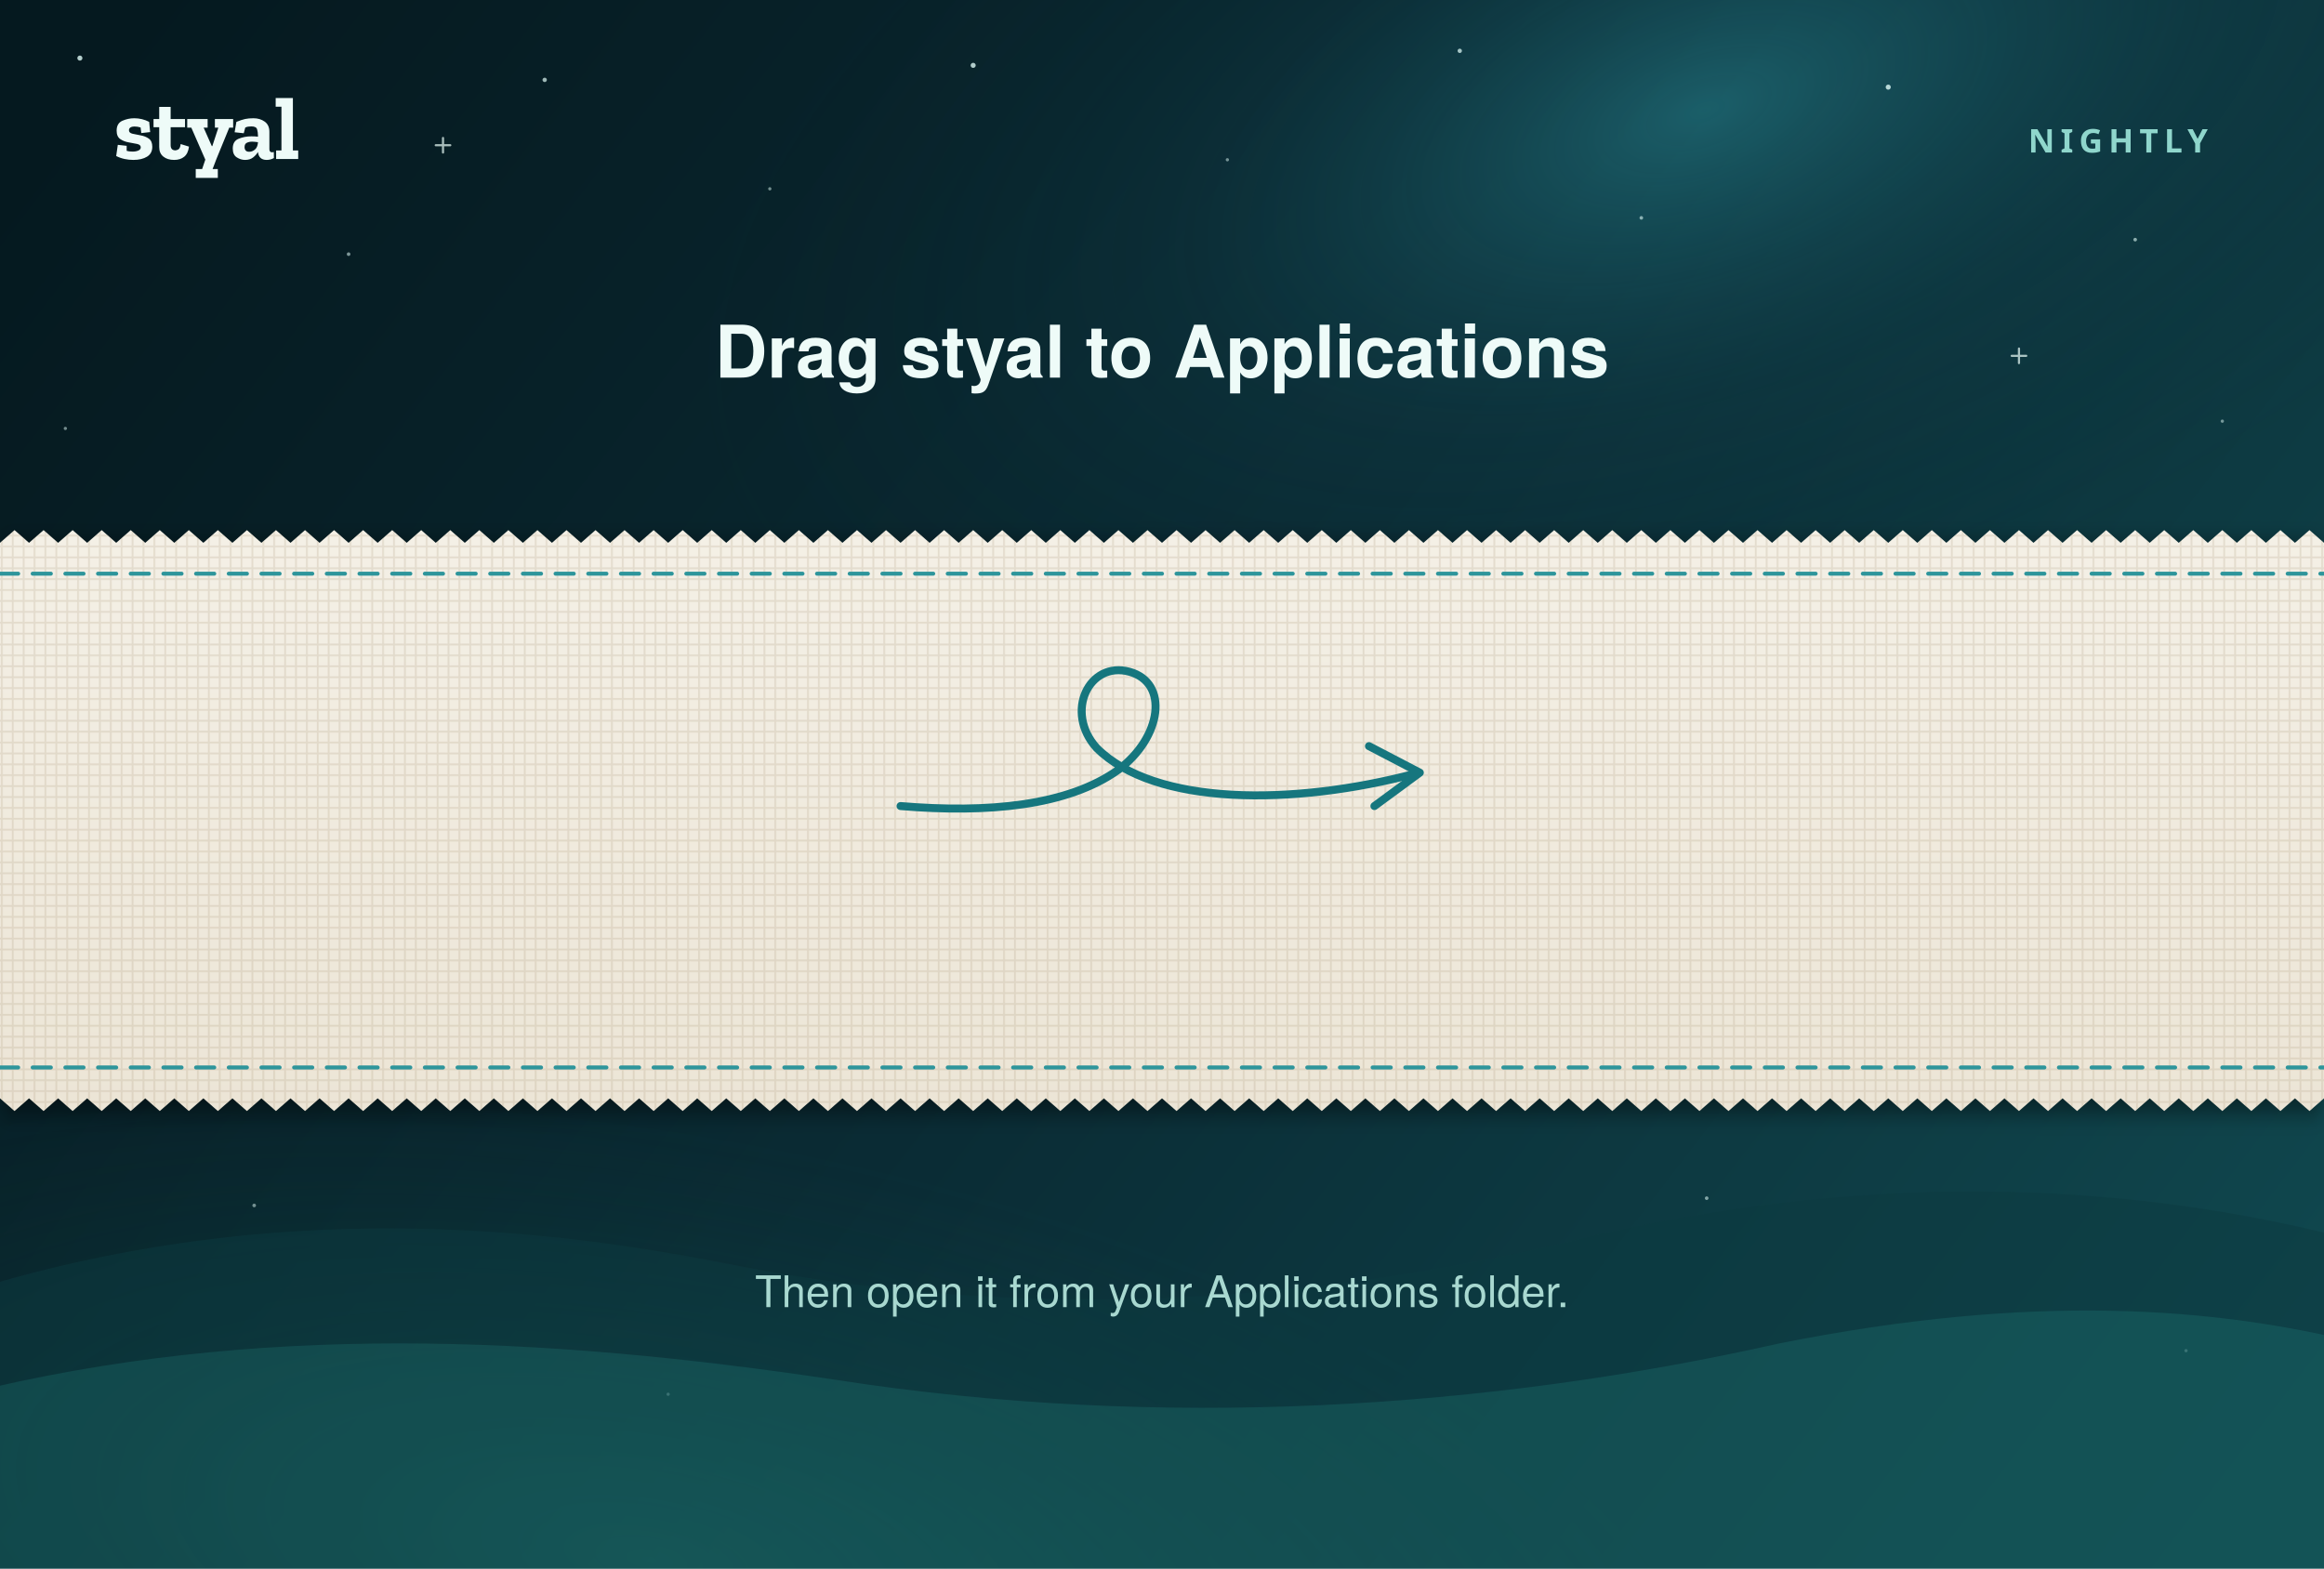
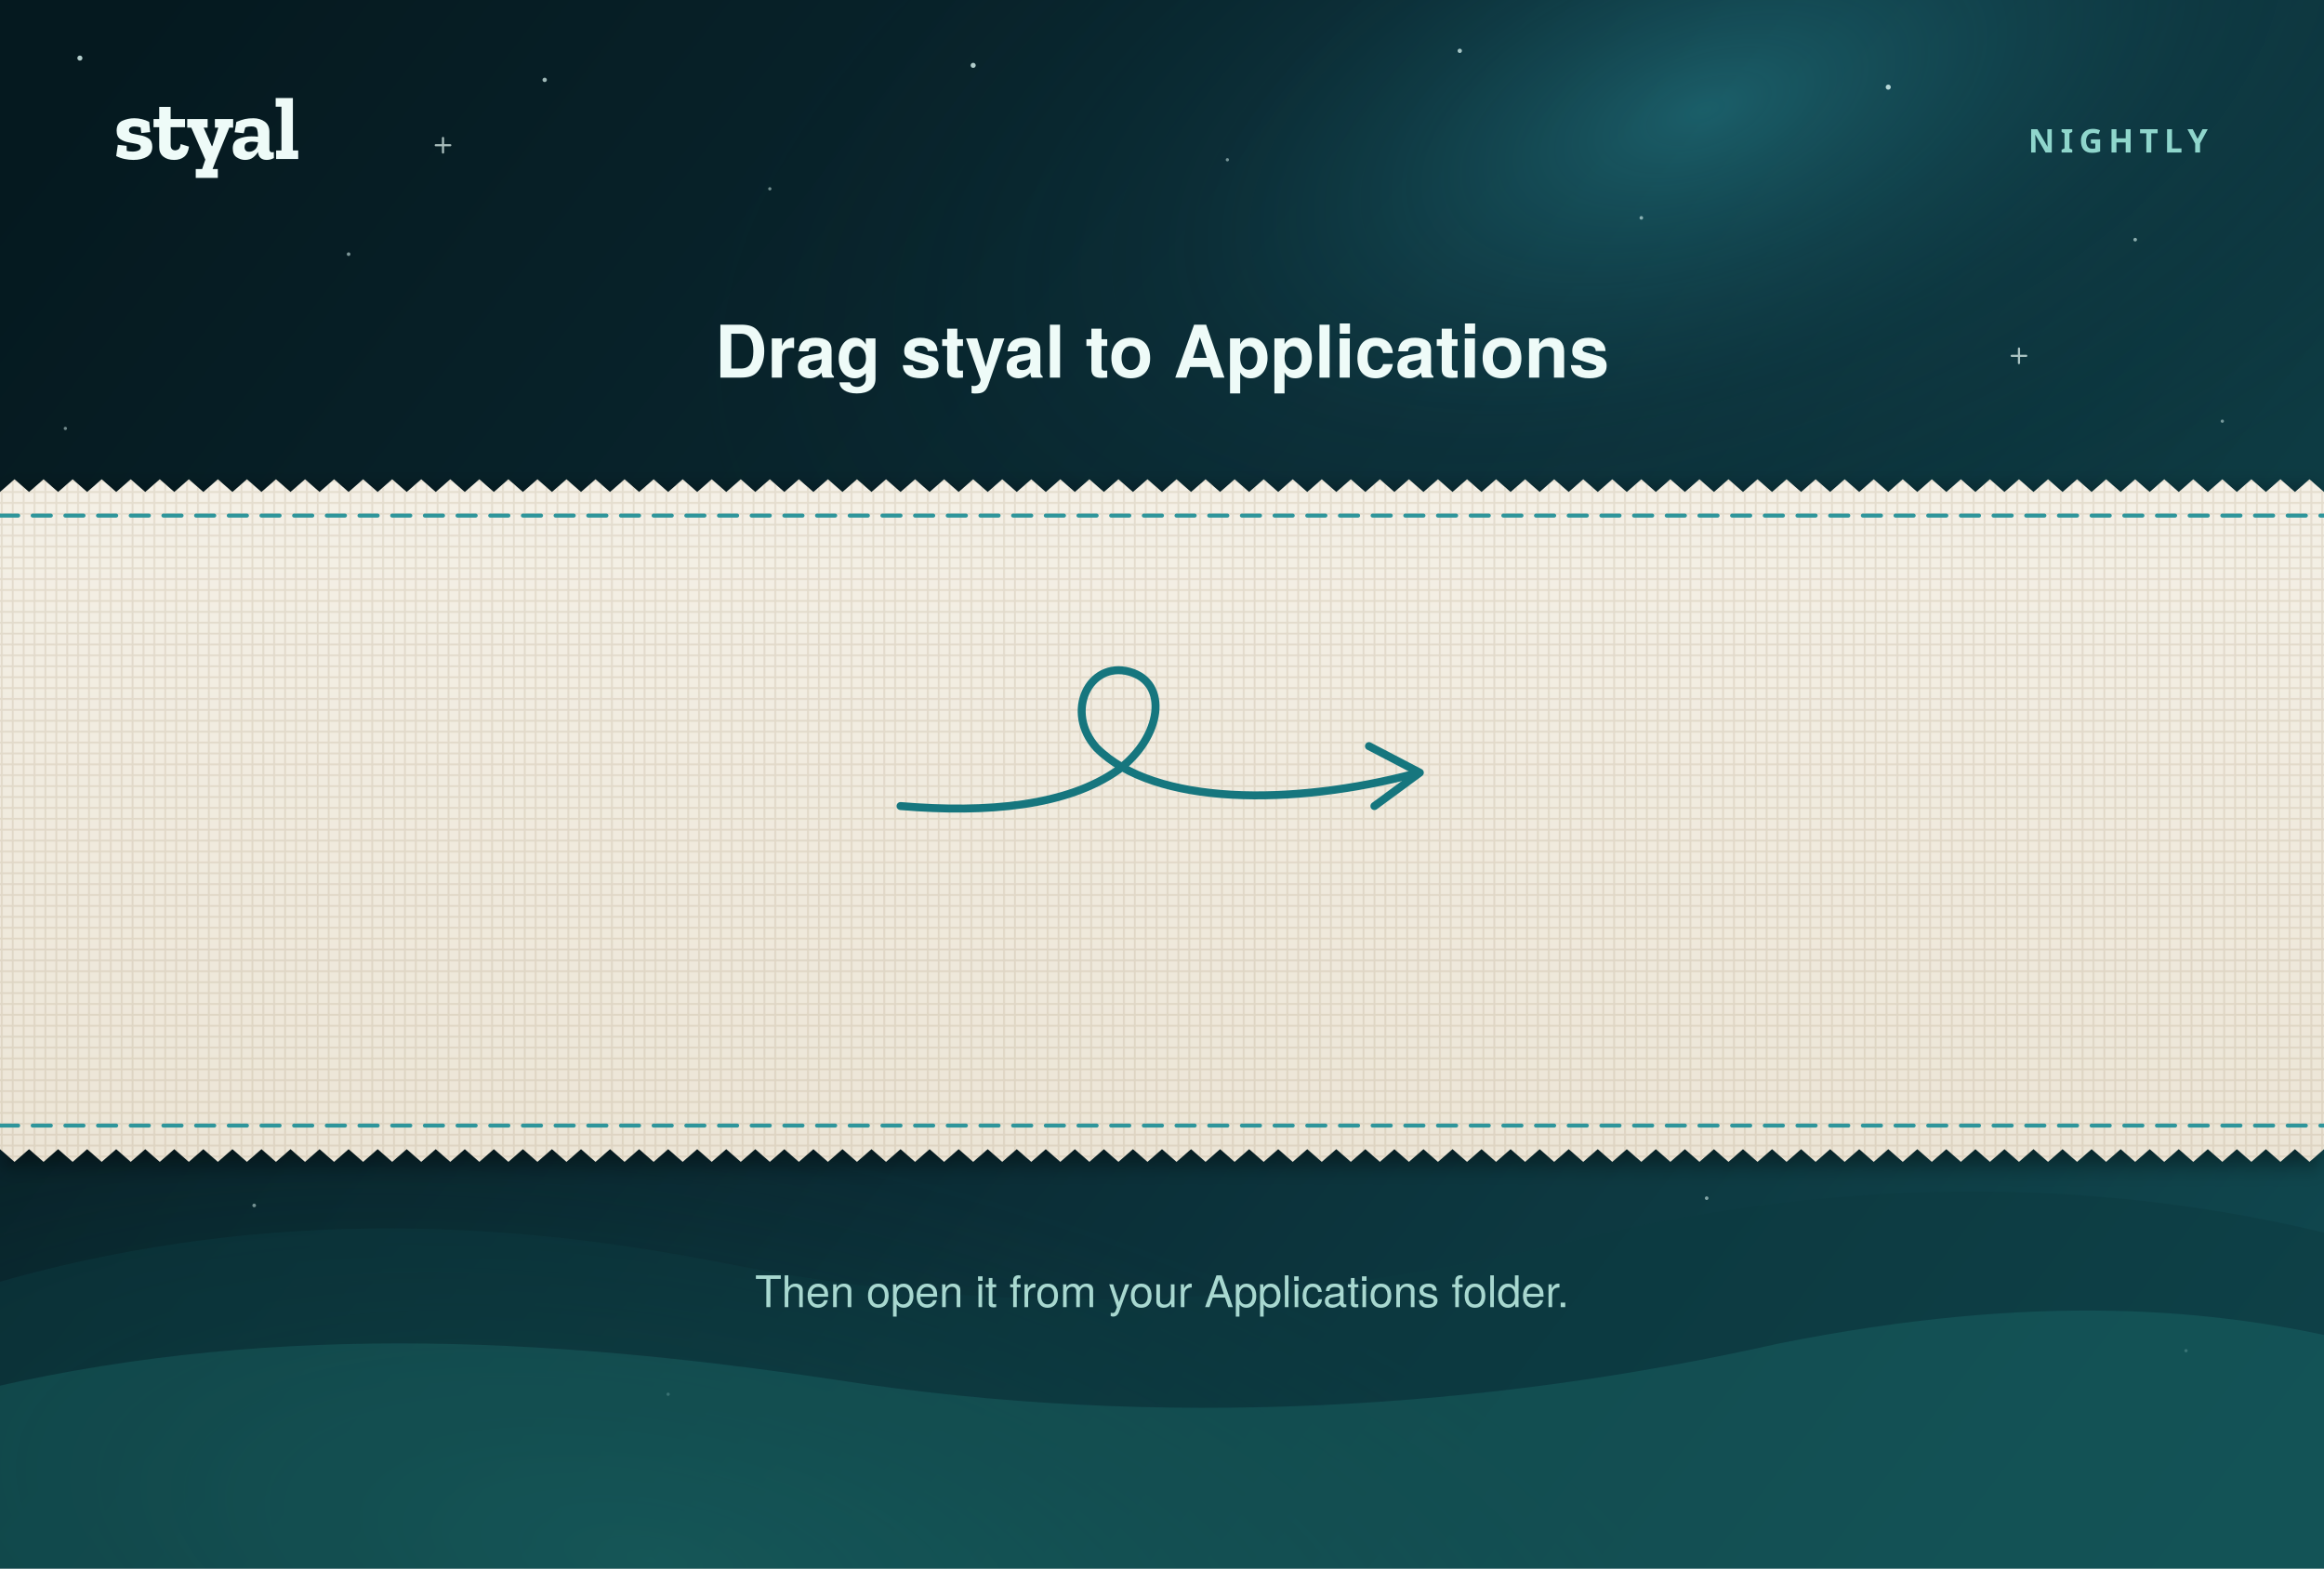
<svg xmlns="http://www.w3.org/2000/svg" width="1280" height="864" viewBox="0 0 640 432" fill="none">
  <defs>
    <linearGradient id="night" x1="40" y1="0" x2="600" y2="432" gradientUnits="userSpaceOnUse">
      <stop stop-color="#05191F" />
      <stop offset="0.5" stop-color="#0A2B34" />
      <stop offset="1" stop-color="#10484F" />
    </linearGradient>
    <radialGradient id="skyGlow" cx="0" cy="0" r="1" gradientUnits="userSpaceOnUse" gradientTransform="translate(470 30) rotate(160) scale(300 150)">
      <stop stop-color="#38B9C6" stop-opacity="0.36" />
      <stop offset="0.5" stop-color="#1A5764" stop-opacity="0.14" />
      <stop offset="1" stop-color="#0A242C" stop-opacity="0" />
    </radialGradient>
    <radialGradient id="horizonGlow" cx="0" cy="0" r="1" gradientUnits="userSpaceOnUse" gradientTransform="translate(180 430) rotate(-80) scale(120 300)">
      <stop stop-color="#2FA08F" stop-opacity="0.3" />
      <stop offset="1" stop-color="#14524B" stop-opacity="0" />
    </radialGradient>
-     <linearGradient id="cloth" x1="0" y1="146" x2="0" y2="306" gradientUnits="userSpaceOnUse">
+     <linearGradient id="cloth" x1="0" y1="132" x2="0" y2="320" gradientUnits="userSpaceOnUse">
      <stop stop-color="#F4F0E6" />
      <stop offset="1" stop-color="#ECE5D6" />
    </linearGradient>
    <pattern id="weave" width="3" height="3" patternUnits="userSpaceOnUse">
      <path d="M0 0.5H3M0.5 0V3" stroke="#A08B6A30" stroke-width="0.5" />
    </pattern>
    <filter id="soft" x="-10%" y="-20%" width="120%" height="140%">
      <feGaussianBlur stdDeviation="3" />
    </filter>
  </defs>
  <rect width="640" height="432" fill="url(#night)" />
  <rect width="640" height="432" fill="url(#skyGlow)" />
  <rect width="640" height="432" fill="url(#horizonGlow)" />
  <g fill="#E0FBF7">
    <circle cx="22" cy="16" r="0.7" fill-opacity="0.8" />
    <circle cx="96" cy="70" r="0.5" fill-opacity="0.55" />
    <circle cx="150" cy="22" r="0.6" fill-opacity="0.7" />
    <circle cx="212" cy="52" r="0.45" fill-opacity="0.5" />
    <circle cx="268" cy="18" r="0.7" fill-opacity="0.78" />
    <circle cx="338" cy="44" r="0.45" fill-opacity="0.5" />
    <circle cx="402" cy="14" r="0.6" fill-opacity="0.72" />
    <circle cx="452" cy="60" r="0.5" fill-opacity="0.58" />
    <circle cx="520" cy="24" r="0.7" fill-opacity="0.8" />
    <circle cx="588" cy="66" r="0.5" fill-opacity="0.6" />
    <circle cx="612" cy="116" r="0.45" fill-opacity="0.5" />
    <circle cx="18" cy="118" r="0.45" fill-opacity="0.5" />
    <circle cx="70" cy="332" r="0.5" fill-opacity="0.5" />
    <circle cx="184" cy="384" r="0.45" fill-opacity="0.45" />
    <circle cx="470" cy="330" r="0.5" fill-opacity="0.55" />
    <circle cx="602" cy="372" r="0.45" fill-opacity="0.45" />
  </g>
  <g stroke="#ECFFFA" stroke-width="0.6" stroke-linecap="round" opacity="0.7">
    <path d="M122 38V42M120 40H124" />
    <path d="M556 96V100M554 98H558" />
  </g>
  <path d="M-10 356C60 334 130 334 200 348C280 364 360 360 440 340C520 322 590 326 650 342V432H-10Z" fill="#0C3B41" fill-opacity="0.5" />
  <path d="M-10 384C70 364 150 368 230 380C320 394 410 388 490 370C560 356 610 360 650 370V432H-10Z" fill="#2FA79B" fill-opacity="0.18" />
-   <path d="M-4 149.5L-4 146L0 149.5L4 146L8 149.5L12 146L16 149.5L20 146L24 149.5L28 146L32 149.5L36 146L40 149.5L44 146L48 149.5L52 146L56 149.5L60 146L64 149.5L68 146L72 149.5L76 146L80 149.5L84 146L88 149.5L92 146L96 149.5L100 146L104 149.5L108 146L112 149.5L116 146L120 149.5L124 146L128 149.5L132 146L136 149.5L140 146L144 149.5L148 146L152 149.5L156 146L160 149.5L164 146L168 149.5L172 146L176 149.5L180 146L184 149.5L188 146L192 149.5L196 146L200 149.5L204 146L208 149.5L212 146L216 149.5L220 146L224 149.5L228 146L232 149.5L236 146L240 149.5L244 146L248 149.5L252 146L256 149.5L260 146L264 149.5L268 146L272 149.5L276 146L280 149.5L284 146L288 149.5L292 146L296 149.5L300 146L304 149.5L308 146L312 149.5L316 146L320 149.5L324 146L328 149.5L332 146L336 149.5L340 146L344 149.5L348 146L352 149.5L356 146L360 149.5L364 146L368 149.5L372 146L376 149.5L380 146L384 149.5L388 146L392 149.5L396 146L400 149.5L404 146L408 149.5L412 146L416 149.5L420 146L424 149.5L428 146L432 149.5L436 146L440 149.5L444 146L448 149.5L452 146L456 149.5L460 146L464 149.5L468 146L472 149.5L476 146L480 149.5L484 146L488 149.5L492 146L496 149.5L500 146L504 149.5L508 146L512 149.5L516 146L520 149.5L524 146L528 149.5L532 146L536 149.5L540 146L544 149.5L548 146L552 149.5L556 146L560 149.5L564 146L568 149.5L572 146L576 149.5L580 146L584 149.5L588 146L592 149.5L596 146L600 149.5L604 146L608 149.5L612 146L616 149.5L620 146L624 149.5L628 146L632 149.5L636 146L640 149.5L644 146L648 149.5L648 302.5L644 306L640 302.5L636 306L632 302.5L628 306L624 302.5L620 306L616 302.5L612 306L608 302.5L604 306L600 302.5L596 306L592 302.5L588 306L584 302.5L580 306L576 302.5L572 306L568 302.5L564 306L560 302.5L556 306L552 302.5L548 306L544 302.5L540 306L536 302.5L532 306L528 302.5L524 306L520 302.5L516 306L512 302.5L508 306L504 302.5L500 306L496 302.5L492 306L488 302.5L484 306L480 302.5L476 306L472 302.5L468 306L464 302.5L460 306L456 302.5L452 306L448 302.5L444 306L440 302.5L436 306L432 302.5L428 306L424 302.5L420 306L416 302.5L412 306L408 302.5L404 306L400 302.5L396 306L392 302.5L388 306L384 302.5L380 306L376 302.5L372 306L368 302.5L364 306L360 302.5L356 306L352 302.5L348 306L344 302.5L340 306L336 302.5L332 306L328 302.5L324 306L320 302.5L316 306L312 302.5L308 306L304 302.5L300 306L296 302.5L292 306L288 302.5L284 306L280 302.5L276 306L272 302.5L268 306L264 302.5L260 306L256 302.5L252 306L248 302.5L244 306L240 302.5L236 306L232 302.5L228 306L224 302.5L220 306L216 302.5L212 306L208 302.5L204 306L200 302.5L196 306L192 302.5L188 306L184 302.5L180 306L176 302.5L172 306L168 302.5L164 306L160 302.5L156 306L152 302.5L148 306L144 302.5L140 306L136 302.5L132 306L128 302.5L124 306L120 302.5L116 306L112 302.5L108 306L104 302.5L100 306L96 302.5L92 306L88 302.5L84 306L80 302.5L76 306L72 302.5L68 306L64 302.5L60 306L56 302.5L52 306L48 302.5L44 306L40 302.5L36 306L32 302.5L28 306L24 302.5L20 306L16 302.5L12 306L8 302.5L4 306L0 302.5L-4 306Z" transform="translate(0 2)" fill="#000" fill-opacity="0.45" filter="url(#soft)" />
-   <path d="M-4 149.5L-4 146L0 149.5L4 146L8 149.5L12 146L16 149.5L20 146L24 149.5L28 146L32 149.5L36 146L40 149.5L44 146L48 149.5L52 146L56 149.5L60 146L64 149.5L68 146L72 149.5L76 146L80 149.5L84 146L88 149.5L92 146L96 149.5L100 146L104 149.5L108 146L112 149.5L116 146L120 149.5L124 146L128 149.5L132 146L136 149.5L140 146L144 149.5L148 146L152 149.5L156 146L160 149.5L164 146L168 149.5L172 146L176 149.5L180 146L184 149.5L188 146L192 149.5L196 146L200 149.5L204 146L208 149.5L212 146L216 149.5L220 146L224 149.5L228 146L232 149.5L236 146L240 149.5L244 146L248 149.5L252 146L256 149.5L260 146L264 149.5L268 146L272 149.5L276 146L280 149.5L284 146L288 149.5L292 146L296 149.5L300 146L304 149.5L308 146L312 149.5L316 146L320 149.5L324 146L328 149.5L332 146L336 149.5L340 146L344 149.5L348 146L352 149.5L356 146L360 149.5L364 146L368 149.5L372 146L376 149.5L380 146L384 149.5L388 146L392 149.5L396 146L400 149.5L404 146L408 149.5L412 146L416 149.5L420 146L424 149.5L428 146L432 149.5L436 146L440 149.5L444 146L448 149.5L452 146L456 149.5L460 146L464 149.5L468 146L472 149.5L476 146L480 149.5L484 146L488 149.5L492 146L496 149.5L500 146L504 149.5L508 146L512 149.5L516 146L520 149.5L524 146L528 149.5L532 146L536 149.5L540 146L544 149.5L548 146L552 149.5L556 146L560 149.5L564 146L568 149.5L572 146L576 149.5L580 146L584 149.5L588 146L592 149.5L596 146L600 149.5L604 146L608 149.5L612 146L616 149.5L620 146L624 149.5L628 146L632 149.5L636 146L640 149.5L644 146L648 149.5L648 302.5L644 306L640 302.5L636 306L632 302.5L628 306L624 302.5L620 306L616 302.5L612 306L608 302.5L604 306L600 302.5L596 306L592 302.5L588 306L584 302.5L580 306L576 302.5L572 306L568 302.5L564 306L560 302.5L556 306L552 302.5L548 306L544 302.5L540 306L536 302.5L532 306L528 302.5L524 306L520 302.5L516 306L512 302.5L508 306L504 302.5L500 306L496 302.5L492 306L488 302.5L484 306L480 302.5L476 306L472 302.5L468 306L464 302.5L460 306L456 302.5L452 306L448 302.5L444 306L440 302.5L436 306L432 302.5L428 306L424 302.5L420 306L416 302.5L412 306L408 302.5L404 306L400 302.5L396 306L392 302.5L388 306L384 302.5L380 306L376 302.5L372 306L368 302.5L364 306L360 302.5L356 306L352 302.5L348 306L344 302.5L340 306L336 302.5L332 306L328 302.5L324 306L320 302.5L316 306L312 302.5L308 306L304 302.5L300 306L296 302.5L292 306L288 302.5L284 306L280 302.5L276 306L272 302.5L268 306L264 302.5L260 306L256 302.5L252 306L248 302.5L244 306L240 302.5L236 306L232 302.5L228 306L224 302.5L220 306L216 302.5L212 306L208 302.5L204 306L200 302.5L196 306L192 302.5L188 306L184 302.5L180 306L176 302.5L172 306L168 302.5L164 306L160 302.5L156 306L152 302.5L148 306L144 302.5L140 306L136 302.5L132 306L128 302.5L124 306L120 302.5L116 306L112 302.5L108 306L104 302.5L100 306L96 302.5L92 306L88 302.5L84 306L80 302.5L76 306L72 302.5L68 306L64 302.5L60 306L56 302.5L52 306L48 302.5L44 306L40 302.5L36 306L32 302.5L28 306L24 302.5L20 306L16 302.5L12 306L8 302.5L4 306L0 302.5L-4 306Z" fill="url(#cloth)" />
-   <path d="M-4 149.5L-4 146L0 149.5L4 146L8 149.5L12 146L16 149.5L20 146L24 149.5L28 146L32 149.5L36 146L40 149.5L44 146L48 149.5L52 146L56 149.5L60 146L64 149.5L68 146L72 149.5L76 146L80 149.5L84 146L88 149.5L92 146L96 149.5L100 146L104 149.5L108 146L112 149.5L116 146L120 149.5L124 146L128 149.5L132 146L136 149.5L140 146L144 149.5L148 146L152 149.5L156 146L160 149.5L164 146L168 149.5L172 146L176 149.5L180 146L184 149.5L188 146L192 149.5L196 146L200 149.5L204 146L208 149.5L212 146L216 149.5L220 146L224 149.5L228 146L232 149.5L236 146L240 149.5L244 146L248 149.5L252 146L256 149.5L260 146L264 149.5L268 146L272 149.5L276 146L280 149.5L284 146L288 149.5L292 146L296 149.5L300 146L304 149.5L308 146L312 149.5L316 146L320 149.5L324 146L328 149.5L332 146L336 149.5L340 146L344 149.5L348 146L352 149.5L356 146L360 149.5L364 146L368 149.5L372 146L376 149.5L380 146L384 149.5L388 146L392 149.5L396 146L400 149.5L404 146L408 149.5L412 146L416 149.5L420 146L424 149.5L428 146L432 149.5L436 146L440 149.5L444 146L448 149.5L452 146L456 149.5L460 146L464 149.5L468 146L472 149.5L476 146L480 149.5L484 146L488 149.5L492 146L496 149.5L500 146L504 149.5L508 146L512 149.5L516 146L520 149.5L524 146L528 149.5L532 146L536 149.5L540 146L544 149.5L548 146L552 149.5L556 146L560 149.5L564 146L568 149.5L572 146L576 149.5L580 146L584 149.5L588 146L592 149.5L596 146L600 149.5L604 146L608 149.5L612 146L616 149.5L620 146L624 149.5L628 146L632 149.5L636 146L640 149.5L644 146L648 149.5L648 302.5L644 306L640 302.5L636 306L632 302.5L628 306L624 302.5L620 306L616 302.5L612 306L608 302.5L604 306L600 302.5L596 306L592 302.5L588 306L584 302.5L580 306L576 302.5L572 306L568 302.5L564 306L560 302.5L556 306L552 302.5L548 306L544 302.5L540 306L536 302.5L532 306L528 302.5L524 306L520 302.5L516 306L512 302.5L508 306L504 302.5L500 306L496 302.5L492 306L488 302.5L484 306L480 302.5L476 306L472 302.5L468 306L464 302.5L460 306L456 302.5L452 306L448 302.5L444 306L440 302.5L436 306L432 302.5L428 306L424 302.5L420 306L416 302.5L412 306L408 302.5L404 306L400 302.5L396 306L392 302.5L388 306L384 302.5L380 306L376 302.5L372 306L368 302.5L364 306L360 302.5L356 306L352 302.5L348 306L344 302.5L340 306L336 302.5L332 306L328 302.5L324 306L320 302.5L316 306L312 302.5L308 306L304 302.5L300 306L296 302.5L292 306L288 302.5L284 306L280 302.5L276 306L272 302.5L268 306L264 302.5L260 306L256 302.5L252 306L248 302.5L244 306L240 302.5L236 306L232 302.5L228 306L224 302.5L220 306L216 302.5L212 306L208 302.5L204 306L200 302.5L196 306L192 302.5L188 306L184 302.5L180 306L176 302.5L172 306L168 302.5L164 306L160 302.5L156 306L152 302.5L148 306L144 302.5L140 306L136 302.5L132 306L128 302.5L124 306L120 302.5L116 306L112 302.5L108 306L104 302.5L100 306L96 302.5L92 306L88 302.5L84 306L80 302.5L76 306L72 302.5L68 306L64 302.5L60 306L56 302.5L52 306L48 302.5L44 306L40 302.5L36 306L32 302.5L28 306L24 302.5L20 306L16 302.5L12 306L8 302.5L4 306L0 302.5L-4 306Z" fill="url(#weave)" />
-   <path d="M0 158H640M0 294H640" stroke="#2E959B" stroke-width="1.1" stroke-linecap="round" stroke-dasharray="5 4" />
+   <path d="M-4 135.5L-4 132L0 135.5L4 132L8 135.5L12 132L16 135.5L20 132L24 135.5L28 132L32 135.5L36 132L40 135.5L44 132L48 135.5L52 132L56 135.5L60 132L64 135.5L68 132L72 135.5L76 132L80 135.5L84 132L88 135.5L92 132L96 135.5L100 132L104 135.5L108 132L112 135.5L116 132L120 135.5L124 132L128 135.5L132 132L136 135.5L140 132L144 135.5L148 132L152 135.5L156 132L160 135.5L164 132L168 135.5L172 132L176 135.5L180 132L184 135.5L188 132L192 135.5L196 132L200 135.5L204 132L208 135.5L212 132L216 135.5L220 132L224 135.5L228 132L232 135.5L236 132L240 135.5L244 132L248 135.5L252 132L256 135.5L260 132L264 135.5L268 132L272 135.5L276 132L280 135.5L284 132L288 135.5L292 132L296 135.5L300 132L304 135.5L308 132L312 135.5L316 132L320 135.5L324 132L328 135.5L332 132L336 135.5L340 132L344 135.5L348 132L352 135.5L356 132L360 135.5L364 132L368 135.5L372 132L376 135.5L380 132L384 135.5L388 132L392 135.5L396 132L400 135.5L404 132L408 135.5L412 132L416 135.5L420 132L424 135.5L428 132L432 135.5L436 132L440 135.5L444 132L448 135.5L452 132L456 135.5L460 132L464 135.5L468 132L472 135.5L476 132L480 135.5L484 132L488 135.5L492 132L496 135.5L500 132L504 135.5L508 132L512 135.5L516 132L520 135.5L524 132L528 135.5L532 132L536 135.5L540 132L544 135.5L548 132L552 135.5L556 132L560 135.5L564 132L568 135.5L572 132L576 135.5L580 132L584 135.5L588 132L592 135.5L596 132L600 135.5L604 132L608 135.5L612 132L616 135.5L620 132L624 135.5L628 132L632 135.5L636 132L640 135.5L644 132L648 135.5L648 316.5L644 320L640 316.5L636 320L632 316.5L628 320L624 316.5L620 320L616 316.5L612 320L608 316.5L604 320L600 316.5L596 320L592 316.5L588 320L584 316.5L580 320L576 316.5L572 320L568 316.5L564 320L560 316.5L556 320L552 316.5L548 320L544 316.5L540 320L536 316.5L532 320L528 316.5L524 320L520 316.5L516 320L512 316.5L508 320L504 316.5L500 320L496 316.5L492 320L488 316.5L484 320L480 316.5L476 320L472 316.5L468 320L464 316.5L460 320L456 316.5L452 320L448 316.5L444 320L440 316.5L436 320L432 316.5L428 320L424 316.5L420 320L416 316.5L412 320L408 316.5L404 320L400 316.5L396 320L392 316.5L388 320L384 316.5L380 320L376 316.5L372 320L368 316.5L364 320L360 316.5L356 320L352 316.5L348 320L344 316.5L340 320L336 316.5L332 320L328 316.5L324 320L320 316.5L316 320L312 316.5L308 320L304 316.5L300 320L296 316.5L292 320L288 316.5L284 320L280 316.5L276 320L272 316.5L268 320L264 316.5L260 320L256 316.5L252 320L248 316.5L244 320L240 316.5L236 320L232 316.5L228 320L224 316.5L220 320L216 316.5L212 320L208 316.5L204 320L200 316.5L196 320L192 316.5L188 320L184 316.5L180 320L176 316.5L172 320L168 316.5L164 320L160 316.5L156 320L152 316.5L148 320L144 316.5L140 320L136 316.5L132 320L128 316.5L124 320L120 316.5L116 320L112 316.5L108 320L104 316.5L100 320L96 316.5L92 320L88 316.5L84 320L80 316.5L76 320L72 316.5L68 320L64 316.5L60 320L56 316.5L52 320L48 316.5L44 320L40 316.5L36 320L32 316.5L28 320L24 316.5L20 320L16 316.5L12 320L8 316.5L4 320L0 316.5L-4 320Z" transform="translate(0 2)" fill="#000" fill-opacity="0.45" filter="url(#soft)" />
+   <path d="M-4 135.5L-4 132L0 135.5L4 132L8 135.5L12 132L16 135.5L20 132L24 135.5L28 132L32 135.5L36 132L40 135.5L44 132L48 135.5L52 132L56 135.5L60 132L64 135.5L68 132L72 135.5L76 132L80 135.5L84 132L88 135.5L92 132L96 135.5L100 132L104 135.5L108 132L112 135.5L116 132L120 135.5L124 132L128 135.5L132 132L136 135.5L140 132L144 135.5L148 132L152 135.5L156 132L160 135.5L164 132L168 135.5L172 132L176 135.5L180 132L184 135.5L188 132L192 135.5L196 132L200 135.5L204 132L208 135.5L212 132L216 135.5L220 132L224 135.5L228 132L232 135.5L236 132L240 135.5L244 132L248 135.5L252 132L256 135.5L260 132L264 135.5L268 132L272 135.5L276 132L280 135.5L284 132L288 135.5L292 132L296 135.5L300 132L304 135.5L308 132L312 135.5L316 132L320 135.5L324 132L328 135.5L332 132L336 135.5L340 132L344 135.5L348 132L352 135.5L356 132L360 135.5L364 132L368 135.5L372 132L376 135.5L380 132L384 135.5L388 132L392 135.5L396 132L400 135.5L404 132L408 135.5L412 132L416 135.5L420 132L424 135.5L428 132L432 135.5L436 132L440 135.5L444 132L448 135.5L452 132L456 135.5L460 132L464 135.5L468 132L472 135.5L476 132L480 135.5L484 132L488 135.5L492 132L496 135.5L500 132L504 135.5L508 132L512 135.5L516 132L520 135.5L524 132L528 135.5L532 132L536 135.5L540 132L544 135.5L548 132L552 135.5L556 132L560 135.5L564 132L568 135.5L572 132L576 135.5L580 132L584 135.5L588 132L592 135.5L596 132L600 135.5L604 132L608 135.5L612 132L616 135.5L620 132L624 135.5L628 132L632 135.5L636 132L640 135.5L644 132L648 135.5L648 316.5L644 320L640 316.5L636 320L632 316.5L628 320L624 316.5L620 320L616 316.5L612 320L608 316.5L604 320L600 316.5L596 320L592 316.5L588 320L584 316.5L580 320L576 316.5L572 320L568 316.5L564 320L560 316.5L556 320L552 316.5L548 320L544 316.5L540 320L536 316.5L532 320L528 316.5L524 320L520 316.5L516 320L512 316.5L508 320L504 316.5L500 320L496 316.5L492 320L488 316.5L484 320L480 316.5L476 320L472 316.5L468 320L464 316.5L460 320L456 316.5L452 320L448 316.5L444 320L440 316.5L436 320L432 316.5L428 320L424 316.5L420 320L416 316.5L412 320L408 316.5L404 320L400 316.5L396 320L392 316.5L388 320L384 316.5L380 320L376 316.5L372 320L368 316.5L364 320L360 316.5L356 320L352 316.5L348 320L344 316.5L340 320L336 316.5L332 320L328 316.5L324 320L320 316.5L316 320L312 316.5L308 320L304 316.5L300 320L296 316.5L292 320L288 316.5L284 320L280 316.5L276 320L272 316.5L268 320L264 316.5L260 320L256 316.5L252 320L248 316.5L244 320L240 316.5L236 320L232 316.5L228 320L224 316.5L220 320L216 316.5L212 320L208 316.5L204 320L200 316.5L196 320L192 316.5L188 320L184 316.5L180 320L176 316.5L172 320L168 316.5L164 320L160 316.5L156 320L152 316.5L148 320L144 316.5L140 320L136 316.5L132 320L128 316.5L124 320L120 316.5L116 320L112 316.5L108 320L104 316.5L100 320L96 316.5L92 320L88 316.5L84 320L80 316.5L76 320L72 316.5L68 320L64 316.5L60 320L56 316.5L52 320L48 316.5L44 320L40 316.5L36 320L32 316.5L28 320L24 316.5L20 320L16 316.5L12 320L8 316.5L4 320L0 316.5L-4 320Z" fill="url(#cloth)" />
+   <path d="M-4 135.5L-4 132L0 135.5L4 132L8 135.5L12 132L16 135.5L20 132L24 135.5L28 132L32 135.5L36 132L40 135.5L44 132L48 135.5L52 132L56 135.5L60 132L64 135.5L68 132L72 135.5L76 132L80 135.5L84 132L88 135.5L92 132L96 135.5L100 132L104 135.5L108 132L112 135.5L116 132L120 135.5L124 132L128 135.5L132 132L136 135.5L140 132L144 135.5L148 132L152 135.5L156 132L160 135.5L164 132L168 135.5L172 132L176 135.5L180 132L184 135.5L188 132L192 135.5L196 132L200 135.5L204 132L208 135.5L212 132L216 135.5L220 132L224 135.5L228 132L232 135.5L236 132L240 135.5L244 132L248 135.5L252 132L256 135.5L260 132L264 135.5L268 132L272 135.5L276 132L280 135.5L284 132L288 135.5L292 132L296 135.5L300 132L304 135.5L308 132L312 135.5L316 132L320 135.5L324 132L328 135.5L332 132L336 135.5L340 132L344 135.5L348 132L352 135.5L356 132L360 135.5L364 132L368 135.5L372 132L376 135.5L380 132L384 135.5L388 132L392 135.5L396 132L400 135.5L404 132L408 135.5L412 132L416 135.5L420 132L424 135.5L428 132L432 135.5L436 132L440 135.5L444 132L448 135.5L452 132L456 135.5L460 132L464 135.5L468 132L472 135.5L476 132L480 135.5L484 132L488 135.5L492 132L496 135.5L500 132L504 135.5L508 132L512 135.5L516 132L520 135.5L524 132L528 135.5L532 132L536 135.5L540 132L544 135.5L548 132L552 135.5L556 132L560 135.5L564 132L568 135.5L572 132L576 135.5L580 132L584 135.5L588 132L592 135.5L596 132L600 135.5L604 132L608 135.5L612 132L616 135.5L620 132L624 135.5L628 132L632 135.5L636 132L640 135.5L644 132L648 135.5L648 316.5L644 320L640 316.5L636 320L632 316.5L628 320L624 316.5L620 320L616 316.5L612 320L608 316.5L604 320L600 316.5L596 320L592 316.5L588 320L584 316.5L580 320L576 316.5L572 320L568 316.5L564 320L560 316.5L556 320L552 316.5L548 320L544 316.5L540 320L536 316.5L532 320L528 316.5L524 320L520 316.5L516 320L512 316.5L508 320L504 316.5L500 320L496 316.5L492 320L488 316.5L484 320L480 316.5L476 320L472 316.5L468 320L464 316.5L460 320L456 316.5L452 320L448 316.5L444 320L440 316.5L436 320L432 316.5L428 320L424 316.5L420 320L416 316.5L412 320L408 316.5L404 320L400 316.5L396 320L392 316.5L388 320L384 316.5L380 320L376 316.5L372 320L368 316.5L364 320L360 316.5L356 320L352 316.5L348 320L344 316.5L340 320L336 316.5L332 320L328 316.5L324 320L320 316.5L316 320L312 316.5L308 320L304 316.5L300 320L296 316.5L292 320L288 316.5L284 320L280 316.5L276 320L272 316.5L268 320L264 316.5L260 320L256 316.5L252 320L248 316.5L244 320L240 316.5L236 320L232 316.5L228 320L224 316.5L220 320L216 316.5L212 320L208 316.5L204 320L200 316.5L196 320L192 316.5L188 320L184 316.5L180 320L176 316.5L172 320L168 316.5L164 320L160 316.5L156 320L152 316.5L148 320L144 316.5L140 320L136 316.5L132 320L128 316.5L124 320L120 316.5L116 320L112 316.5L108 320L104 316.5L100 320L96 316.5L92 320L88 316.5L84 320L80 316.5L76 320L72 316.5L68 320L64 316.5L60 320L56 316.5L52 320L48 316.5L44 320L40 316.5L36 320L32 316.5L28 320L24 316.5L20 320L16 316.5L12 320L8 316.5L4 320L0 316.5L-4 320Z" fill="url(#weave)" />
+   <path d="M0 142H640M0 310H640" stroke="#2E959B" stroke-width="1.1" stroke-linecap="round" stroke-dasharray="5 4" />
  <path d="M248 222C272 224 294 222 308 212C320 203 322 188 311 185C300 182 293 196 302 206C318 222 356 222 390 213" stroke="#16767E" stroke-width="2.2" stroke-linecap="round" stroke-linejoin="round" />
  <path d="M377 205.5L391 212.8L378.5 222" stroke="#16767E" stroke-width="2.2" stroke-linecap="round" stroke-linejoin="round" />
  <g transform="translate(32 27) scale(0.02442) translate(-28 213)" fill="#EEFBF8">
    <path transform="translate(0 475) scale(1 -1)" d="M435.0 138.0Q435.0 63.0 375.5 26.5Q316.0 -10.0 221.0 -10.0Q172.0 -10.0 122.5 0.5Q73.0 11.0 28.0 34.0L46.0 160.0L146.0 149.0V93.0Q164.0 87.0 184.0 85.5Q204.0 84.0 214.0 84.0Q251.0 84.0 278.0 96.0Q305.0 108.0 305.0 132.0Q305.0 161.0 264.0 170.0Q223.0 179.0 169.0 188.0Q115.0 197.0 74.0 225.0Q33.0 253.0 33.0 320.0Q33.0 403.0 97.5 431.5Q162.0 460.0 231.0 460.0Q321.0 460.0 400.0 419.0L411.0 304.0L311.0 293.0L303.0 356.0Q270.0 367.0 232.0 367.0Q207.0 367.0 189.5 356.5Q172.0 346.0 172.0 324.0Q172.0 295.0 211.5 285.5Q251.0 276.0 303.5 267.0Q356.0 258.0 395.5 230.5Q435.0 203.0 435.0 138.0ZM849.0 140.0Q839.0 62.0 795.0 26.0Q751.0 -10.0 681.0 -10.0Q606.0 -10.0 559.5 27.5Q513.0 65.0 513.0 135.0V359.0H449.0V451.0H513.0V588.0H642.0V451.0H804.0V359.0H642.0V157.0Q642.0 98.0 696.0 98.0Q708.0 98.0 728.5 108.5Q749.0 119.0 755.0 169.0ZM1347.0 354.0H1303.0L1158.0 0.0L1115.0 -113.0H1174.0V-213.0H925.0V-113.0H997.0L1033.0 -7.0L875.0 354.0H829.0V451.0H1059.0V354.0H1014.0L1106.0 146.0H1112.0L1180.0 354.0H1141.0V451.0H1347.0ZM1383.5 419.0Q1442.5 443.0 1482.0 451.5Q1521.5 460.0 1576.5 460.0Q1649.5 460.0 1702.5 422.0Q1755.5 384.0 1755.5 307.0V111.0Q1755.5 76.0 1786.5 76.0Q1795.5 76.0 1805.5 79.0L1806.5 11.0Q1767.5 -10.0 1725.5 -10.0Q1636.5 -10.0 1626.5 79.0V80.0Q1607.5 46.0 1572.0 18.0Q1536.5 -10.0 1481.5 -10.0Q1432.5 -10.0 1387.5 19.0Q1342.5 48.0 1342.5 119.0Q1342.5 202.0 1409.0 229.0Q1475.5 256.0 1552.5 256.0Q1595.5 256.0 1626.5 252.0V267.0Q1626.5 302.0 1617.0 335.0Q1607.5 368.0 1552.5 368.0Q1532.5 368.0 1516.0 365.5Q1499.5 363.0 1483.5 355.0L1466.5 291.0L1363.5 302.0ZM1626.5 184.0V190.0Q1610.5 192.0 1594.0 194.0Q1577.5 196.0 1561.5 196.0Q1527.5 196.0 1501.5 183.5Q1475.5 171.0 1475.5 134.0Q1475.5 112.0 1487.5 97.0Q1499.5 82.0 1528.5 82.0Q1562.5 82.0 1592.0 106.5Q1621.5 131.0 1626.5 184.0ZM2080.5 0.0H1831.5V97.0H1891.5V590.0H1826.5V688.0H2020.5V97.0H2080.5Z" />
  </g>
  <text x="608" y="42" text-anchor="end" font-family="Menlo" font-size="9" font-weight="600" letter-spacing="1.6" fill="#8FD6CC">NIGHTLY</text>
  <g font-family="Helvetica Neue" text-anchor="middle">
    <text x="320" y="104" font-size="20" font-weight="600" fill="#EEFBF8">Drag styal to Applications</text>
    <text x="320" y="360" font-size="12" fill="#A8D8D0">Then open it from your Applications folder.</text>
  </g>
</svg>
